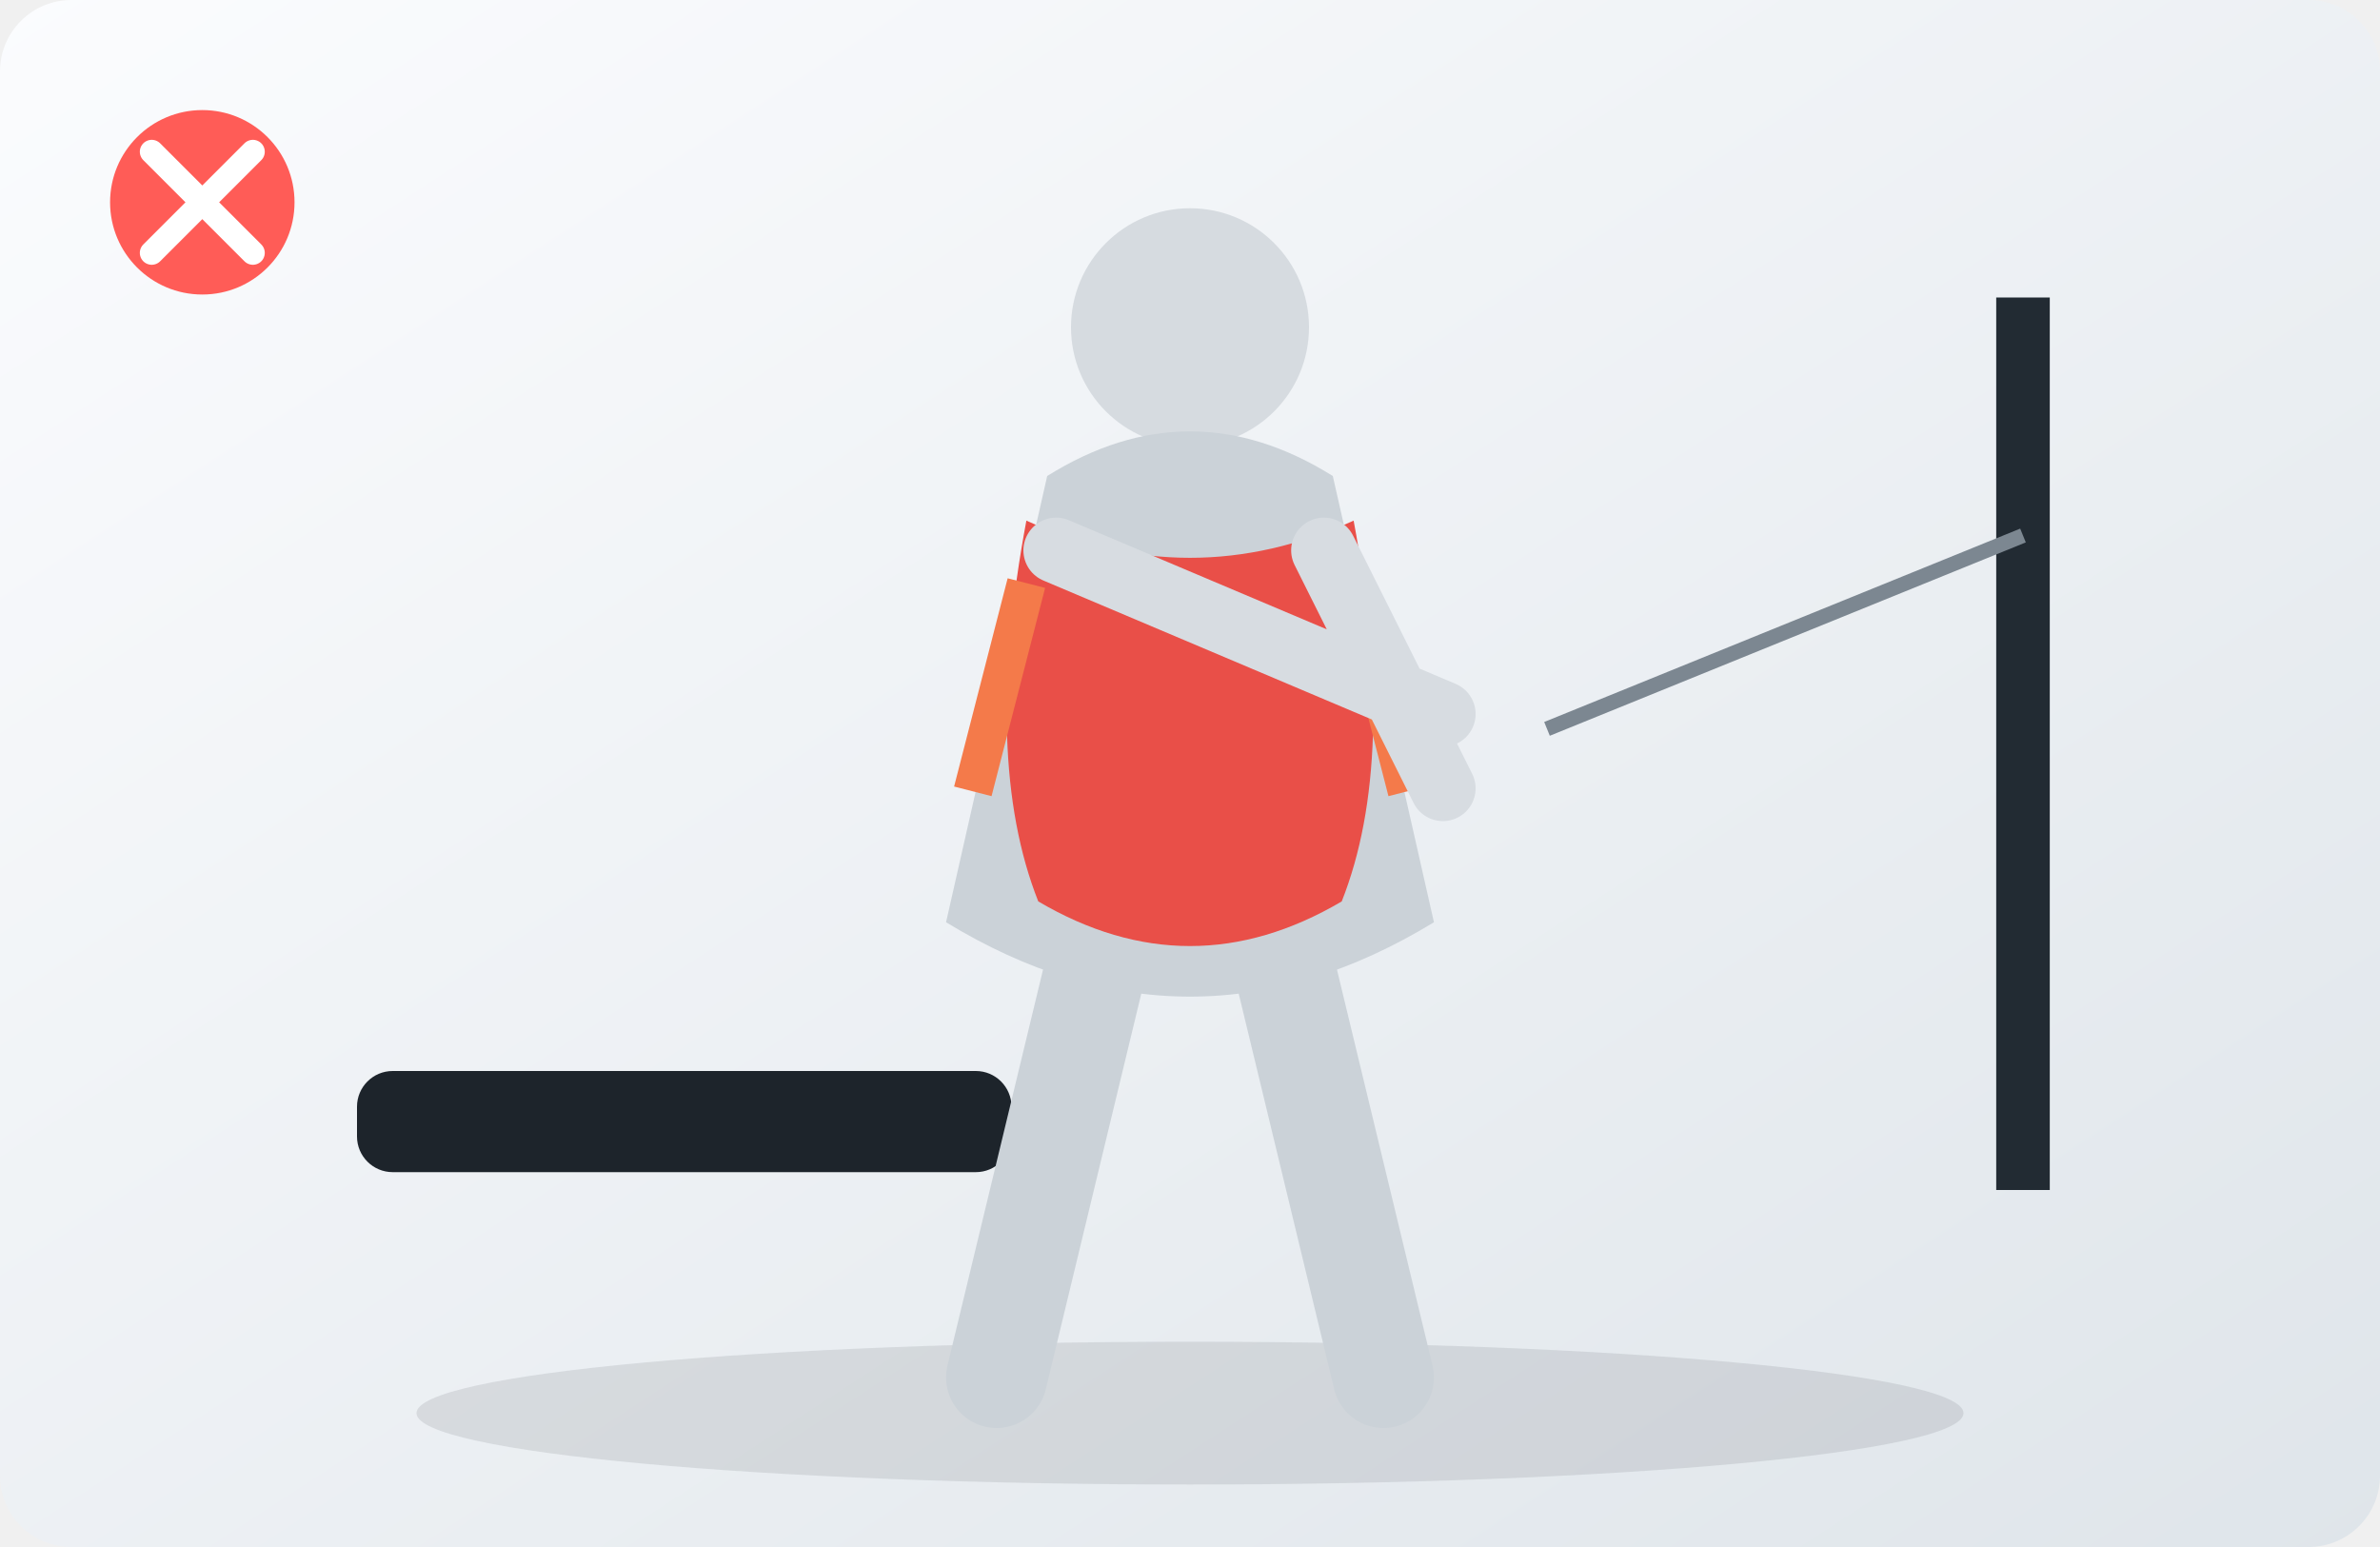
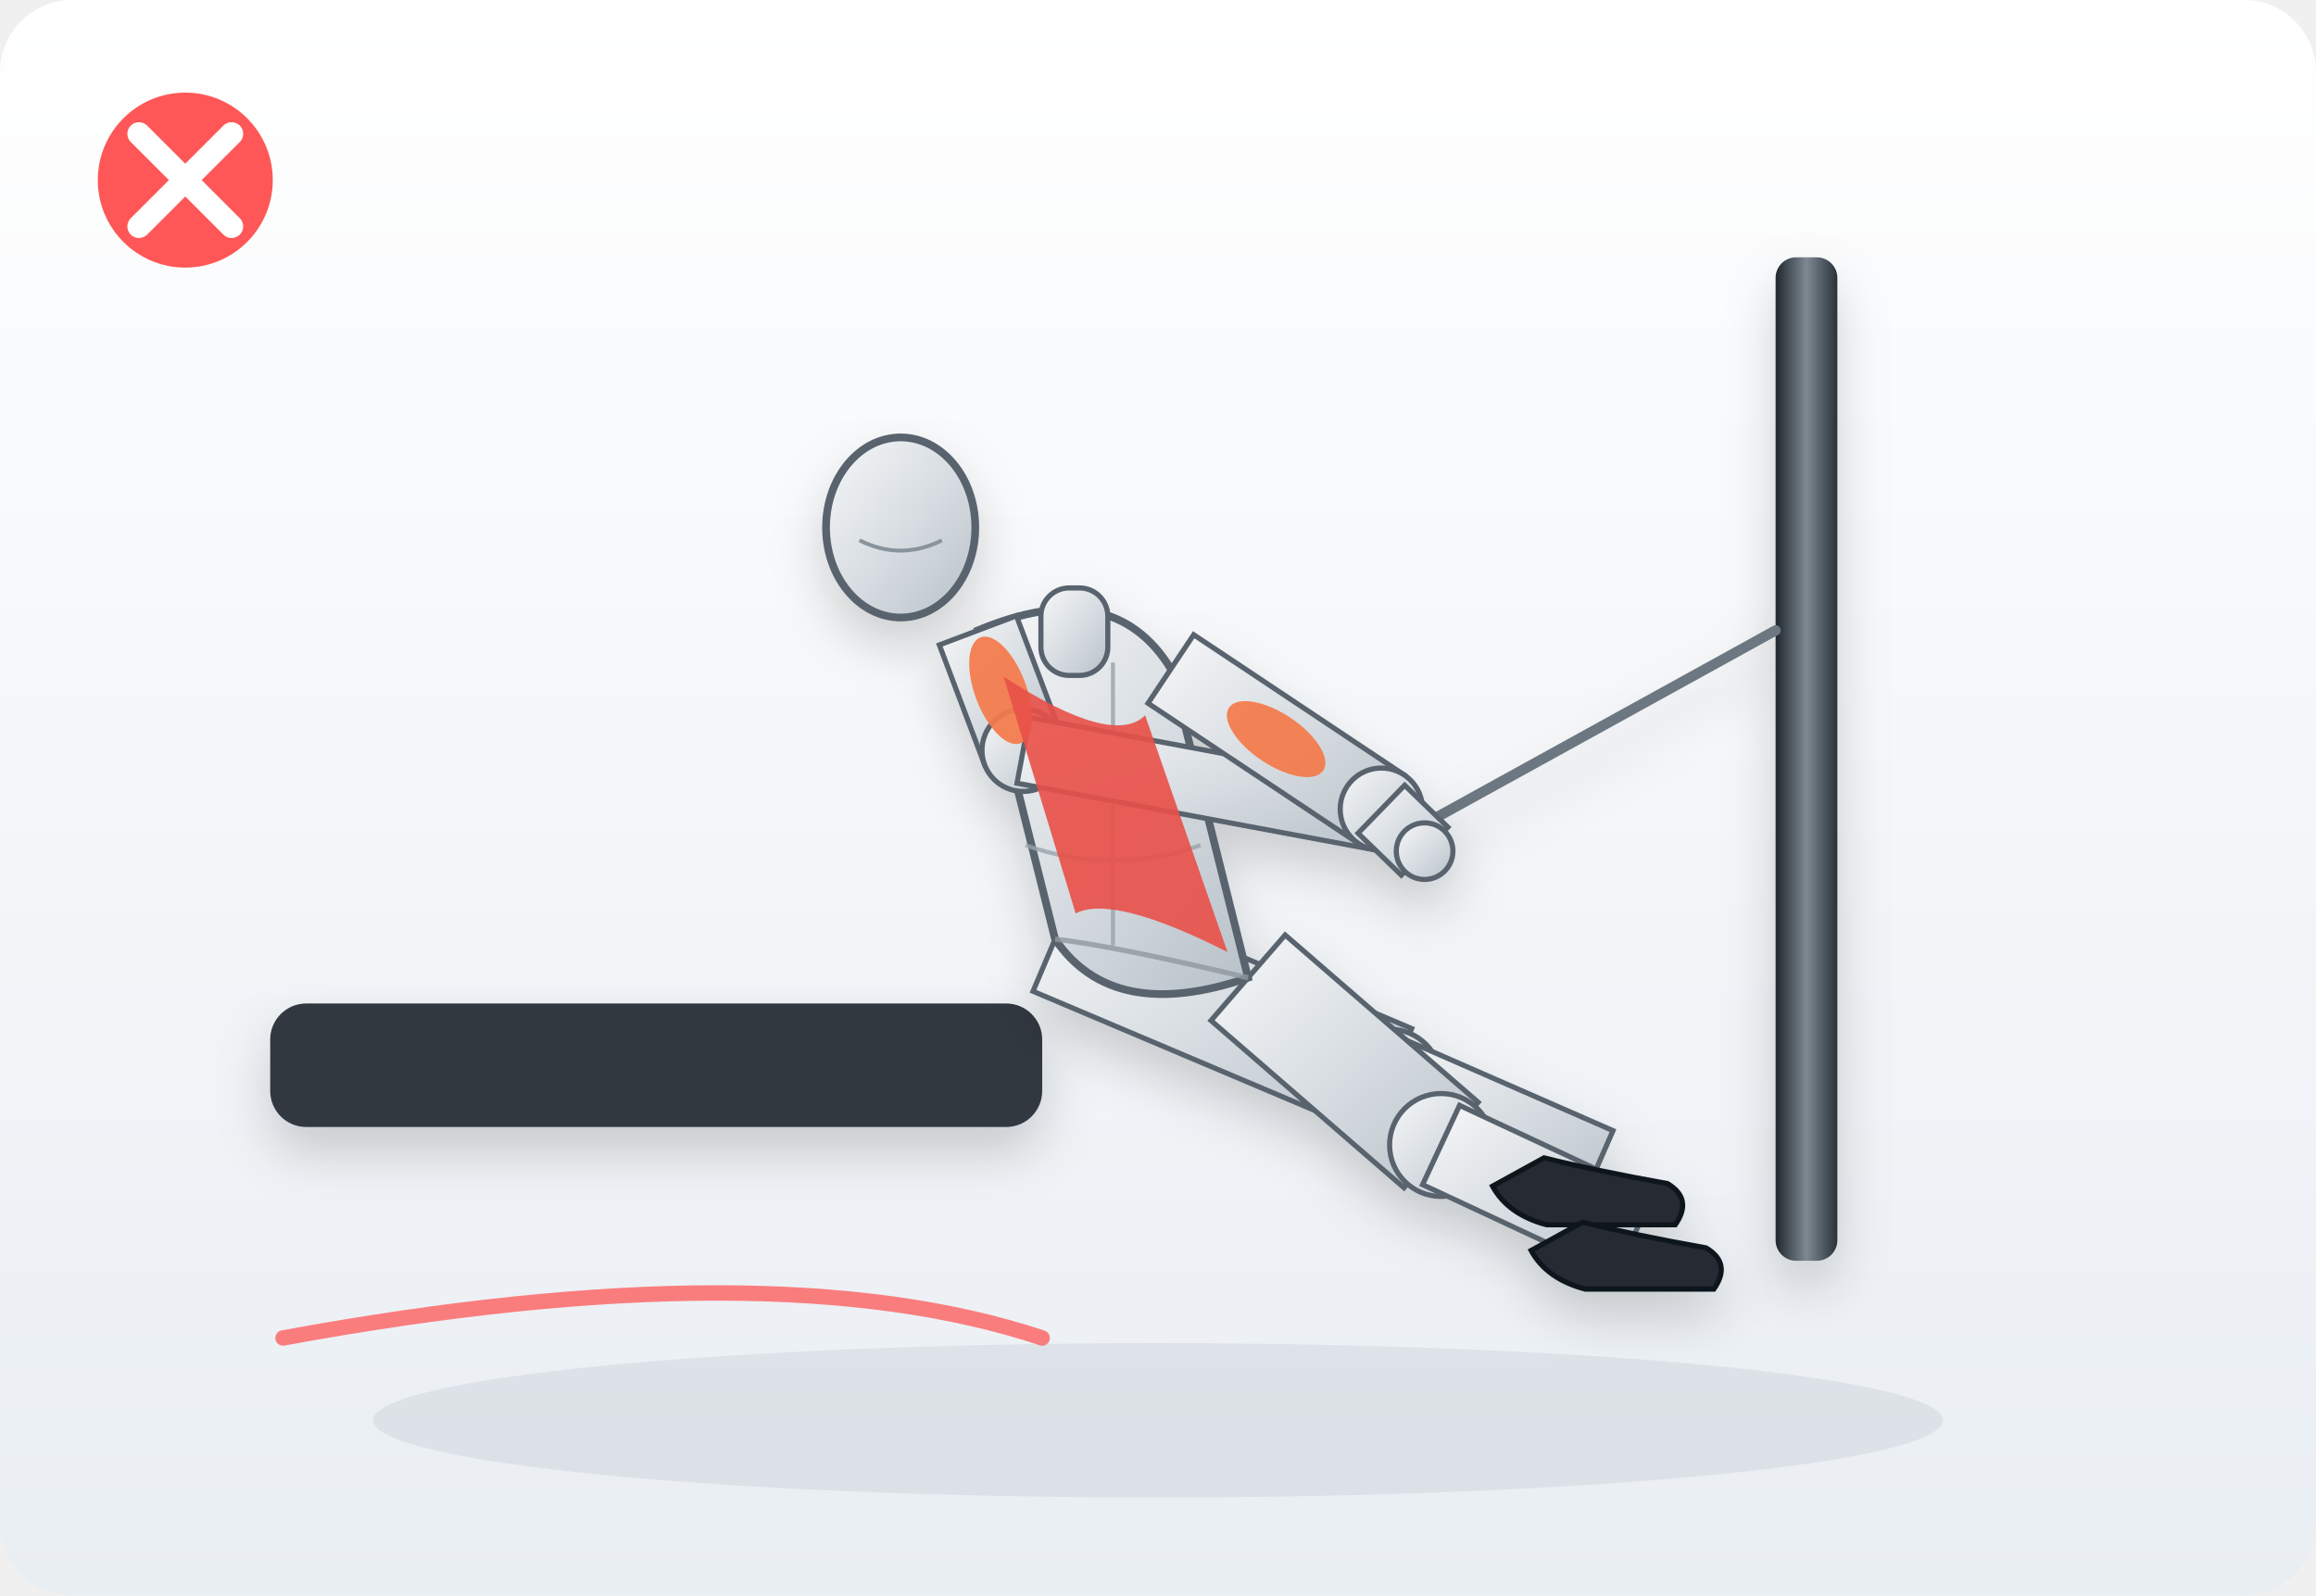
- <svg xmlns="http://www.w3.org/2000/svg" width="800" height="520" viewBox="0 0 800 520" role="img" aria-label="Ilustración técnica LiftEngine">
+ <svg xmlns="http://www.w3.org/2000/svg" width="900" height="620" viewBox="0 0 900 620" role="img" aria-label="Remo sentado en polea" data-style="anatomical-v2">
  <defs>
-     <linearGradient id="bg" x2="1" y2="1">
-       <stop stop-color="#fbfcfe" />
-       <stop offset="1" stop-color="#dfe5ea" />
+     <linearGradient id="bg" x2="0" y2="1">
+       <stop stop-color="#ffffff" />
+       <stop offset="1" stop-color="#e9eef3" />
    </linearGradient>
+     <linearGradient id="body" x2="1" y2="1">
+       <stop stop-color="#f7f8f9" />
+       <stop offset=".55" stop-color="#d5dbe0" />
+       <stop offset="1" stop-color="#b8c1c9" />
+     </linearGradient>
+     <linearGradient id="metal" x2="1">
+       <stop stop-color="#20272d" />
+       <stop offset=".5" stop-color="#7e8993" />
+       <stop offset="1" stop-color="#2a3239" />
+     </linearGradient>
+     <filter id="shadow" x="-20%" y="-20%" width="140%" height="160%">
+       <feDropShadow dx="0" dy="10" stdDeviation="10" flood-opacity=".17" />
+     </filter>
  </defs>
-   <rect width="800" height="520" rx="24" fill="url(#bg)" />
-   <ellipse cx="400" cy="475" rx="260" ry="24" fill="#111820" opacity=".1" />
-   <rect x="120" y="360" width="220" height="34" rx="12" fill="#1d242b" />
-   <line x1="680" y1="100" x2="680" y2="400" stroke="#222b33" stroke-width="18" />
-   <line x1="520" y1="245" x2="680" y2="180" stroke="#7c8791" stroke-width="5" />
-   <circle cx="400" cy="110" r="40" fill="#d6dbe0" />
-   <path d="M352 160q48-30 96 0l34 150q-82 50-164 0z" fill="#cbd2d8" />
-   <path d="M370 318l-35 145M430 318l35 145" stroke="#cbd2d8" stroke-width="34" stroke-linecap="round" />
-   <path d="M345 175q55 25 110 0q15 80-4 128q-51 30-102 0q-19-48-4-128z" fill="#e94f48" />
-   <path d="M345 196l-18 70M455 196l18 70" stroke="#f47a4a" stroke-width="13" />
-   <path d="M355 185L485 240M445 185L485 265" stroke="#d7dce1" stroke-width="22" fill="none" stroke-linecap="round" />
-   <circle cx="68" cy="68" r="31" fill="#ff5c57" />
-   <path d="M51 51l34 34M85 51L51 85" stroke="#fff" stroke-width="8" stroke-linecap="round" />
+   <rect width="900" height="620" rx="28" fill="url(#bg)" />
+   <ellipse cx="450" cy="552" rx="305" ry="30" fill="#6d7a85" opacity=".12" />
+   <g class="equipment" filter="url(#shadow)">
+     <rect x="105" y="390" width="300" height="48" rx="14" fill="#313941" />
+     <rect x="690" y="100" width="24" height="390" rx="8" fill="url(#metal)" />
+     <line x1="690" y1="245" x2="546.1" y2="324.35" stroke="#6c7781" stroke-width="4" stroke-linecap="round" />
+   </g>
+   <g filter="url(#shadow)">
+     <g class="anatomical-v2">
+       <path d="M401.428 385.261 L531.428 440.261 Q540 420 548.572 399.739 L418.572 344.739 Q410 365 401.428 385.261Z" fill="url(#body)" stroke="#58636e" stroke-width="2" />
+       <circle cx="540" cy="420" r="20" fill="url(#body)" stroke="#58636e" stroke-width="2" />
+       <path d="M533.186 435.575 L613.186 470.575 Q620 455 626.814 439.425 L546.814 404.425 Q540 420 533.186 435.575Z" fill="url(#body)" stroke="#58636e" stroke-width="2" />
+       <path d="M470.592 396.625 L545.592 461.625 Q560 445 574.408 428.375 L499.408 363.375 Q485 380 470.592 396.625Z" fill="url(#body)" stroke="#58636e" stroke-width="2" />
+       <circle cx="560" cy="445" r="20" fill="url(#body)" stroke="#58636e" stroke-width="2" />
+       <path d="M552.811 460.405 L627.811 495.405 Q635 480 642.189 464.595 L567.189 429.595 Q560 445 552.811 460.405Z" fill="url(#body)" stroke="#58636e" stroke-width="2" />
+       <path d="M380 245 Q432.5 223 455 260 L485 380 Q432.5 398 410 365 Z" fill="url(#body)" stroke="#58636e" stroke-width="3" />
+       <path d="M410 365 Q432.5 367.5 485 380" fill="none" stroke="#8e989f" stroke-width="2" opacity=".8" />
+       <path d="M432.5 257.5v110 M390.5 297.5q42 14 84 0 M398.5 328.5q34 12 68 0" fill="none" stroke="#9aa3aa" stroke-width="1.6" opacity=".8" />
+       <path d="M365.032 250.653 L382.632 297.253 Q397.6 291.6 412.568 285.947 L394.968 239.347 Q380 245 365.032 250.653Z" fill="url(#body)" stroke="#58636e" stroke-width="2" />
+       <circle cx="397.6" cy="291.6" r="16" fill="url(#body)" stroke="#58636e" stroke-width="2" />
+       <path d="M395.216 304.38 L536.216 330.68 Q538.6 317.9 540.984 305.12 L399.984 278.82 Q397.6 291.6 395.216 304.38Z" fill="url(#body)" stroke="#58636e" stroke-width="2" />
+       <circle cx="538.6" cy="317.9" r="11" fill="url(#body)" stroke="#58636e" stroke-width="2" />
+       <path d="M446.129 273.315 L527.929 327.815 Q536.8 314.5 545.671 301.185 L463.871 246.685 Q455 260 446.129 273.315Z" fill="url(#body)" stroke="#58636e" stroke-width="2" />
+       <circle cx="536.8" cy="314.5" r="16" fill="url(#body)" stroke="#58636e" stroke-width="2" />
+       <path d="M527.748 323.83 L544.548 340.13 Q553.6 330.8 562.652 321.47 L545.852 305.17 Q536.8 314.5 527.748 323.83Z" fill="url(#body)" stroke="#58636e" stroke-width="2" />
+       <circle cx="553.6" cy="330.8" r="11" fill="url(#body)" stroke="#58636e" stroke-width="2" />
+       <rect x="404.5" y="228.5" width="26" height="34" rx="11" fill="url(#body)" stroke="#58636e" stroke-width="2" />
+       <ellipse cx="350" cy="205" rx="29" ry="35" fill="url(#body)" stroke="#58636e" stroke-width="3" />
+       <path d="M334 210q16 8 32 0" fill="none" stroke="#89939b" stroke-width="1.5" />
+       <path d="M600 450q20 5 48 10q10 6 3 16h-50q-15-4-21-15z" fill="#252b31" stroke="#11161a" stroke-width="2" />
+       <path d="M615 475q20 5 48 10q10 6 3 16h-50q-15-4-21-15z" fill="#252b31" stroke="#11161a" stroke-width="2" />
+       <ellipse cx="388.8" cy="268.3" rx="10" ry="22" transform="rotate(159.3093 388.8 268.3)" fill="#f47a4a" opacity=".92" />
+       <ellipse cx="495.9" cy="287.25" rx="10" ry="22" transform="rotate(123.6739 495.9 287.25)" fill="#f47a4a" opacity=".92" />
+       <path d="M390 263Q432.5 290.5 445 278L477 370Q432.5 347.5 418 355Z" fill="#e94f48" opacity=".9" />
+     </g>
+   </g>
+   <g class="foreground-equipment" />
+   <g>
+     <circle cx="72" cy="70" r="34" fill="#ff5757" />
+     <path d="M54 52l36 36M90 52L54 88" stroke="#fff" stroke-width="9" stroke-linecap="round" />
+     <path d="M110 520Q300 485 405 520" fill="none" stroke="#ff5757" stroke-width="6" stroke-linecap="round" opacity=".75" />
+   </g>
</svg>
